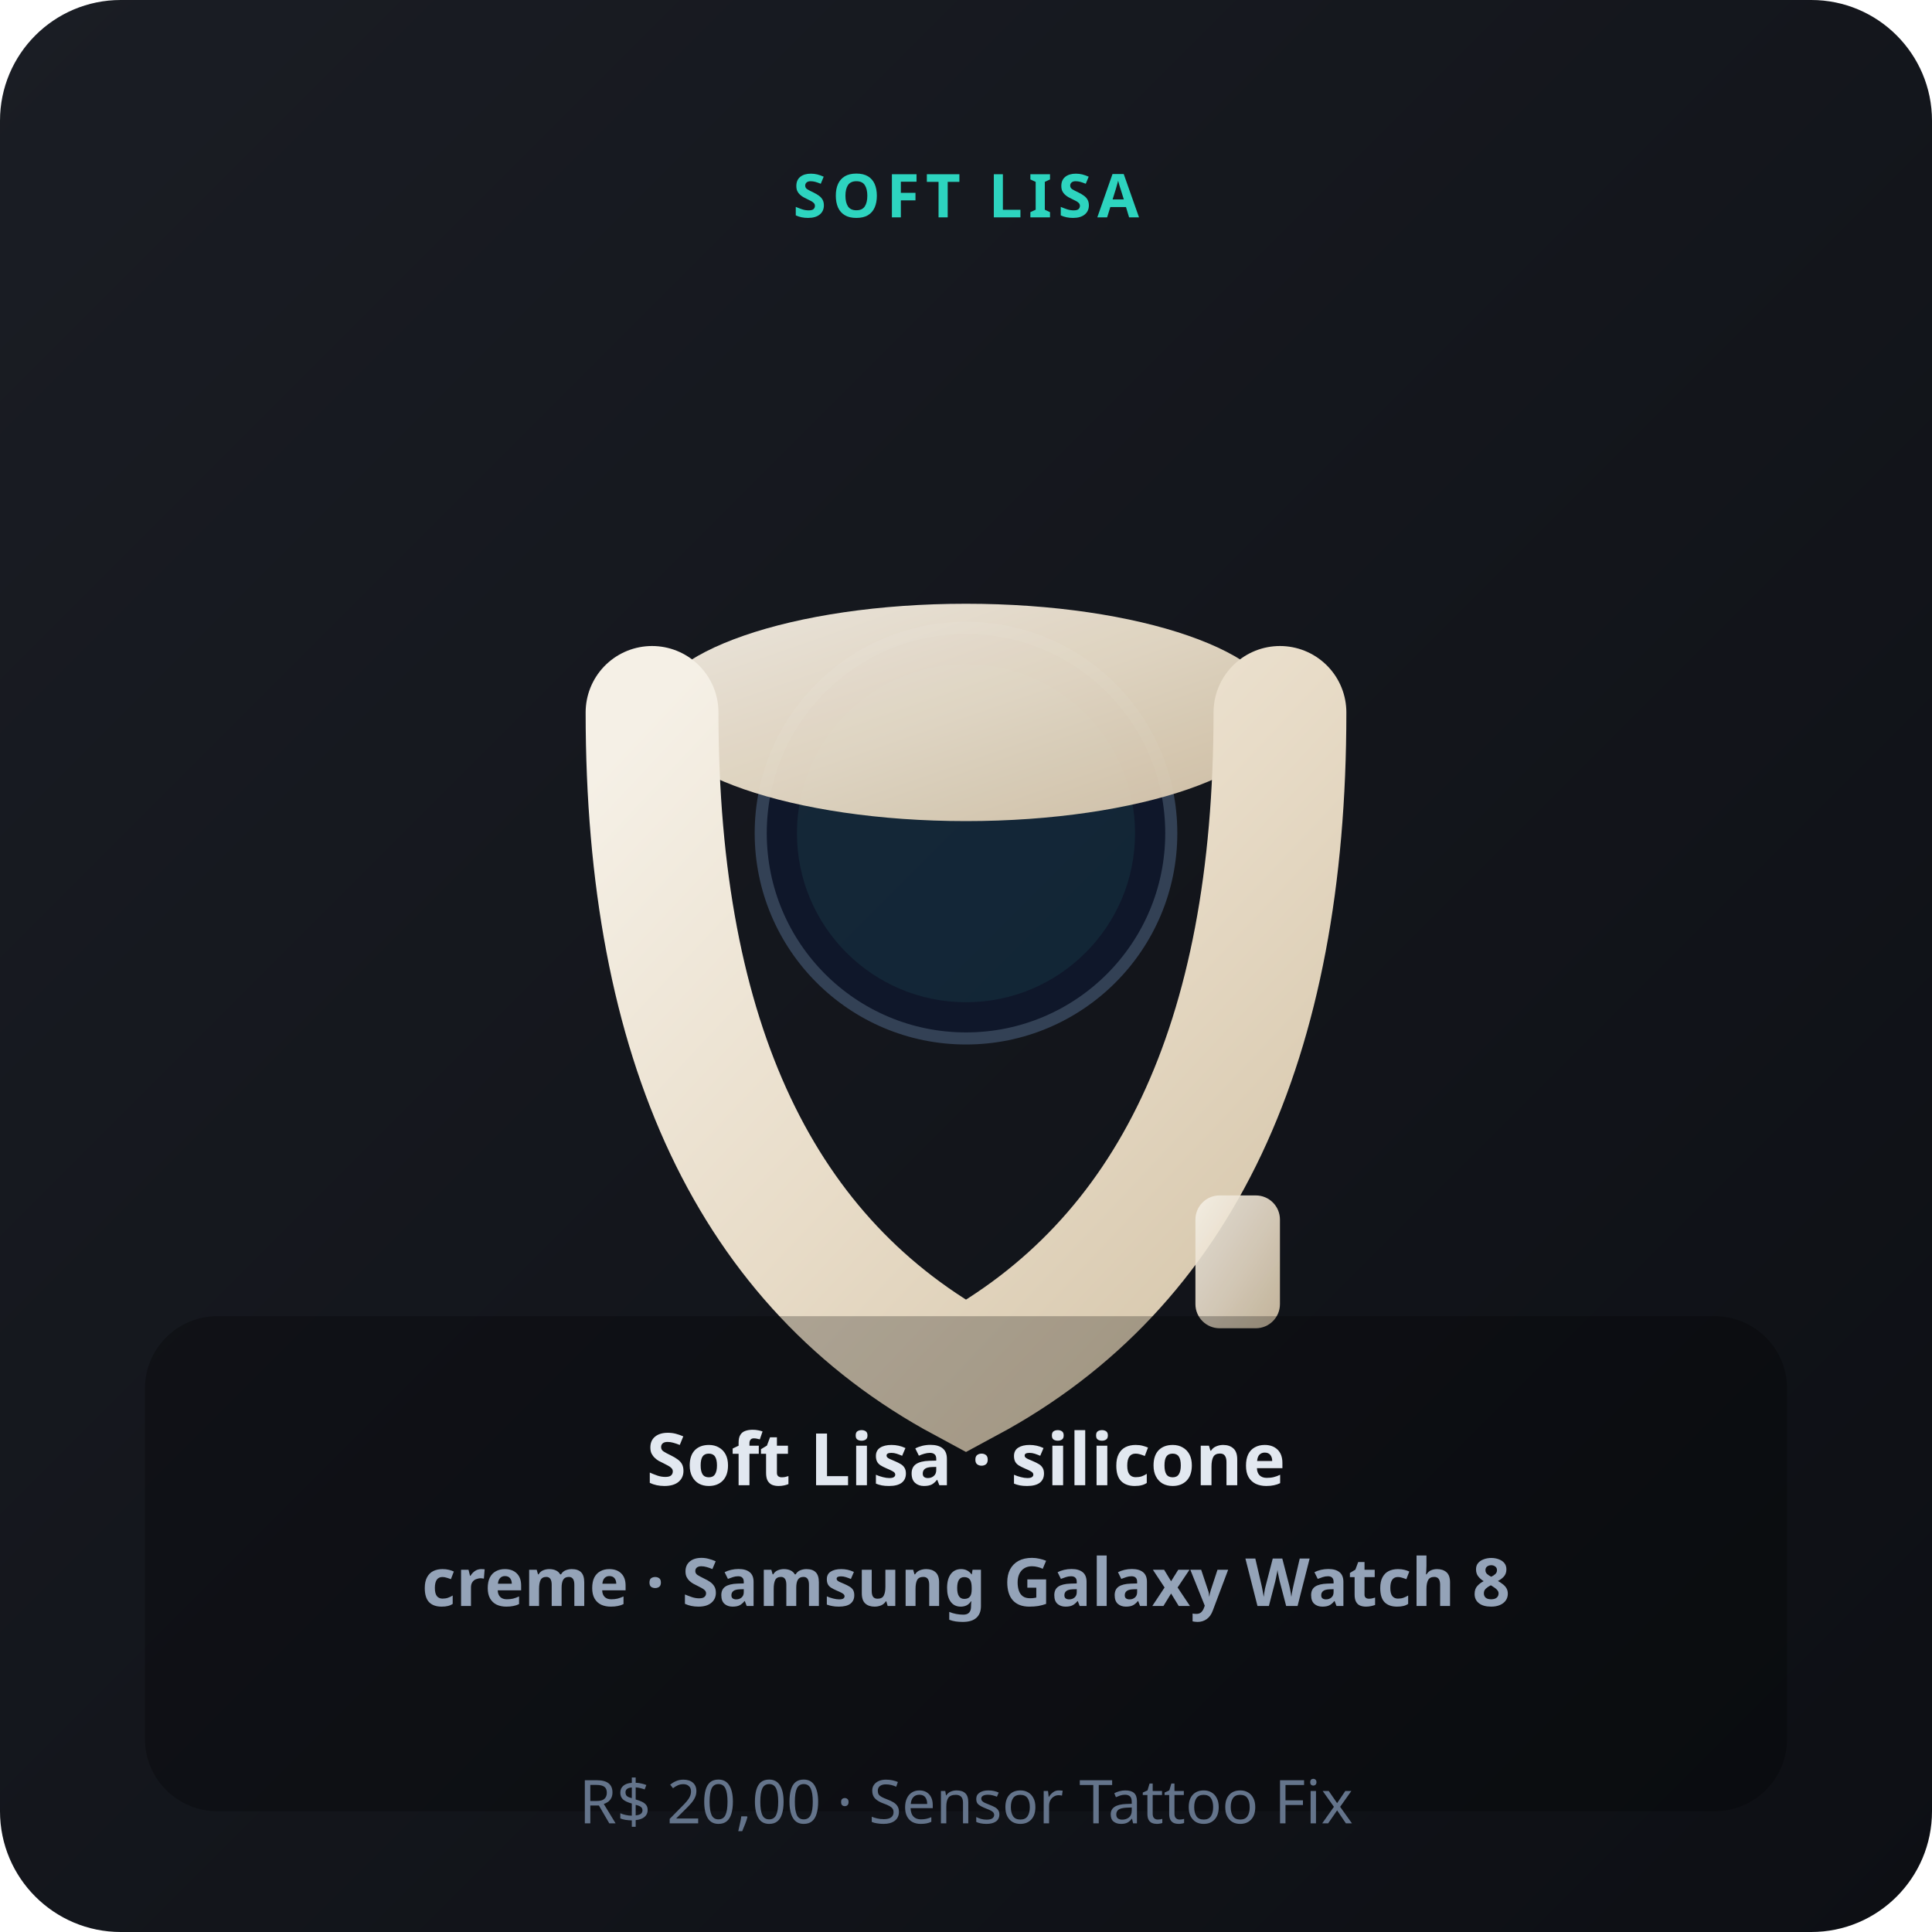
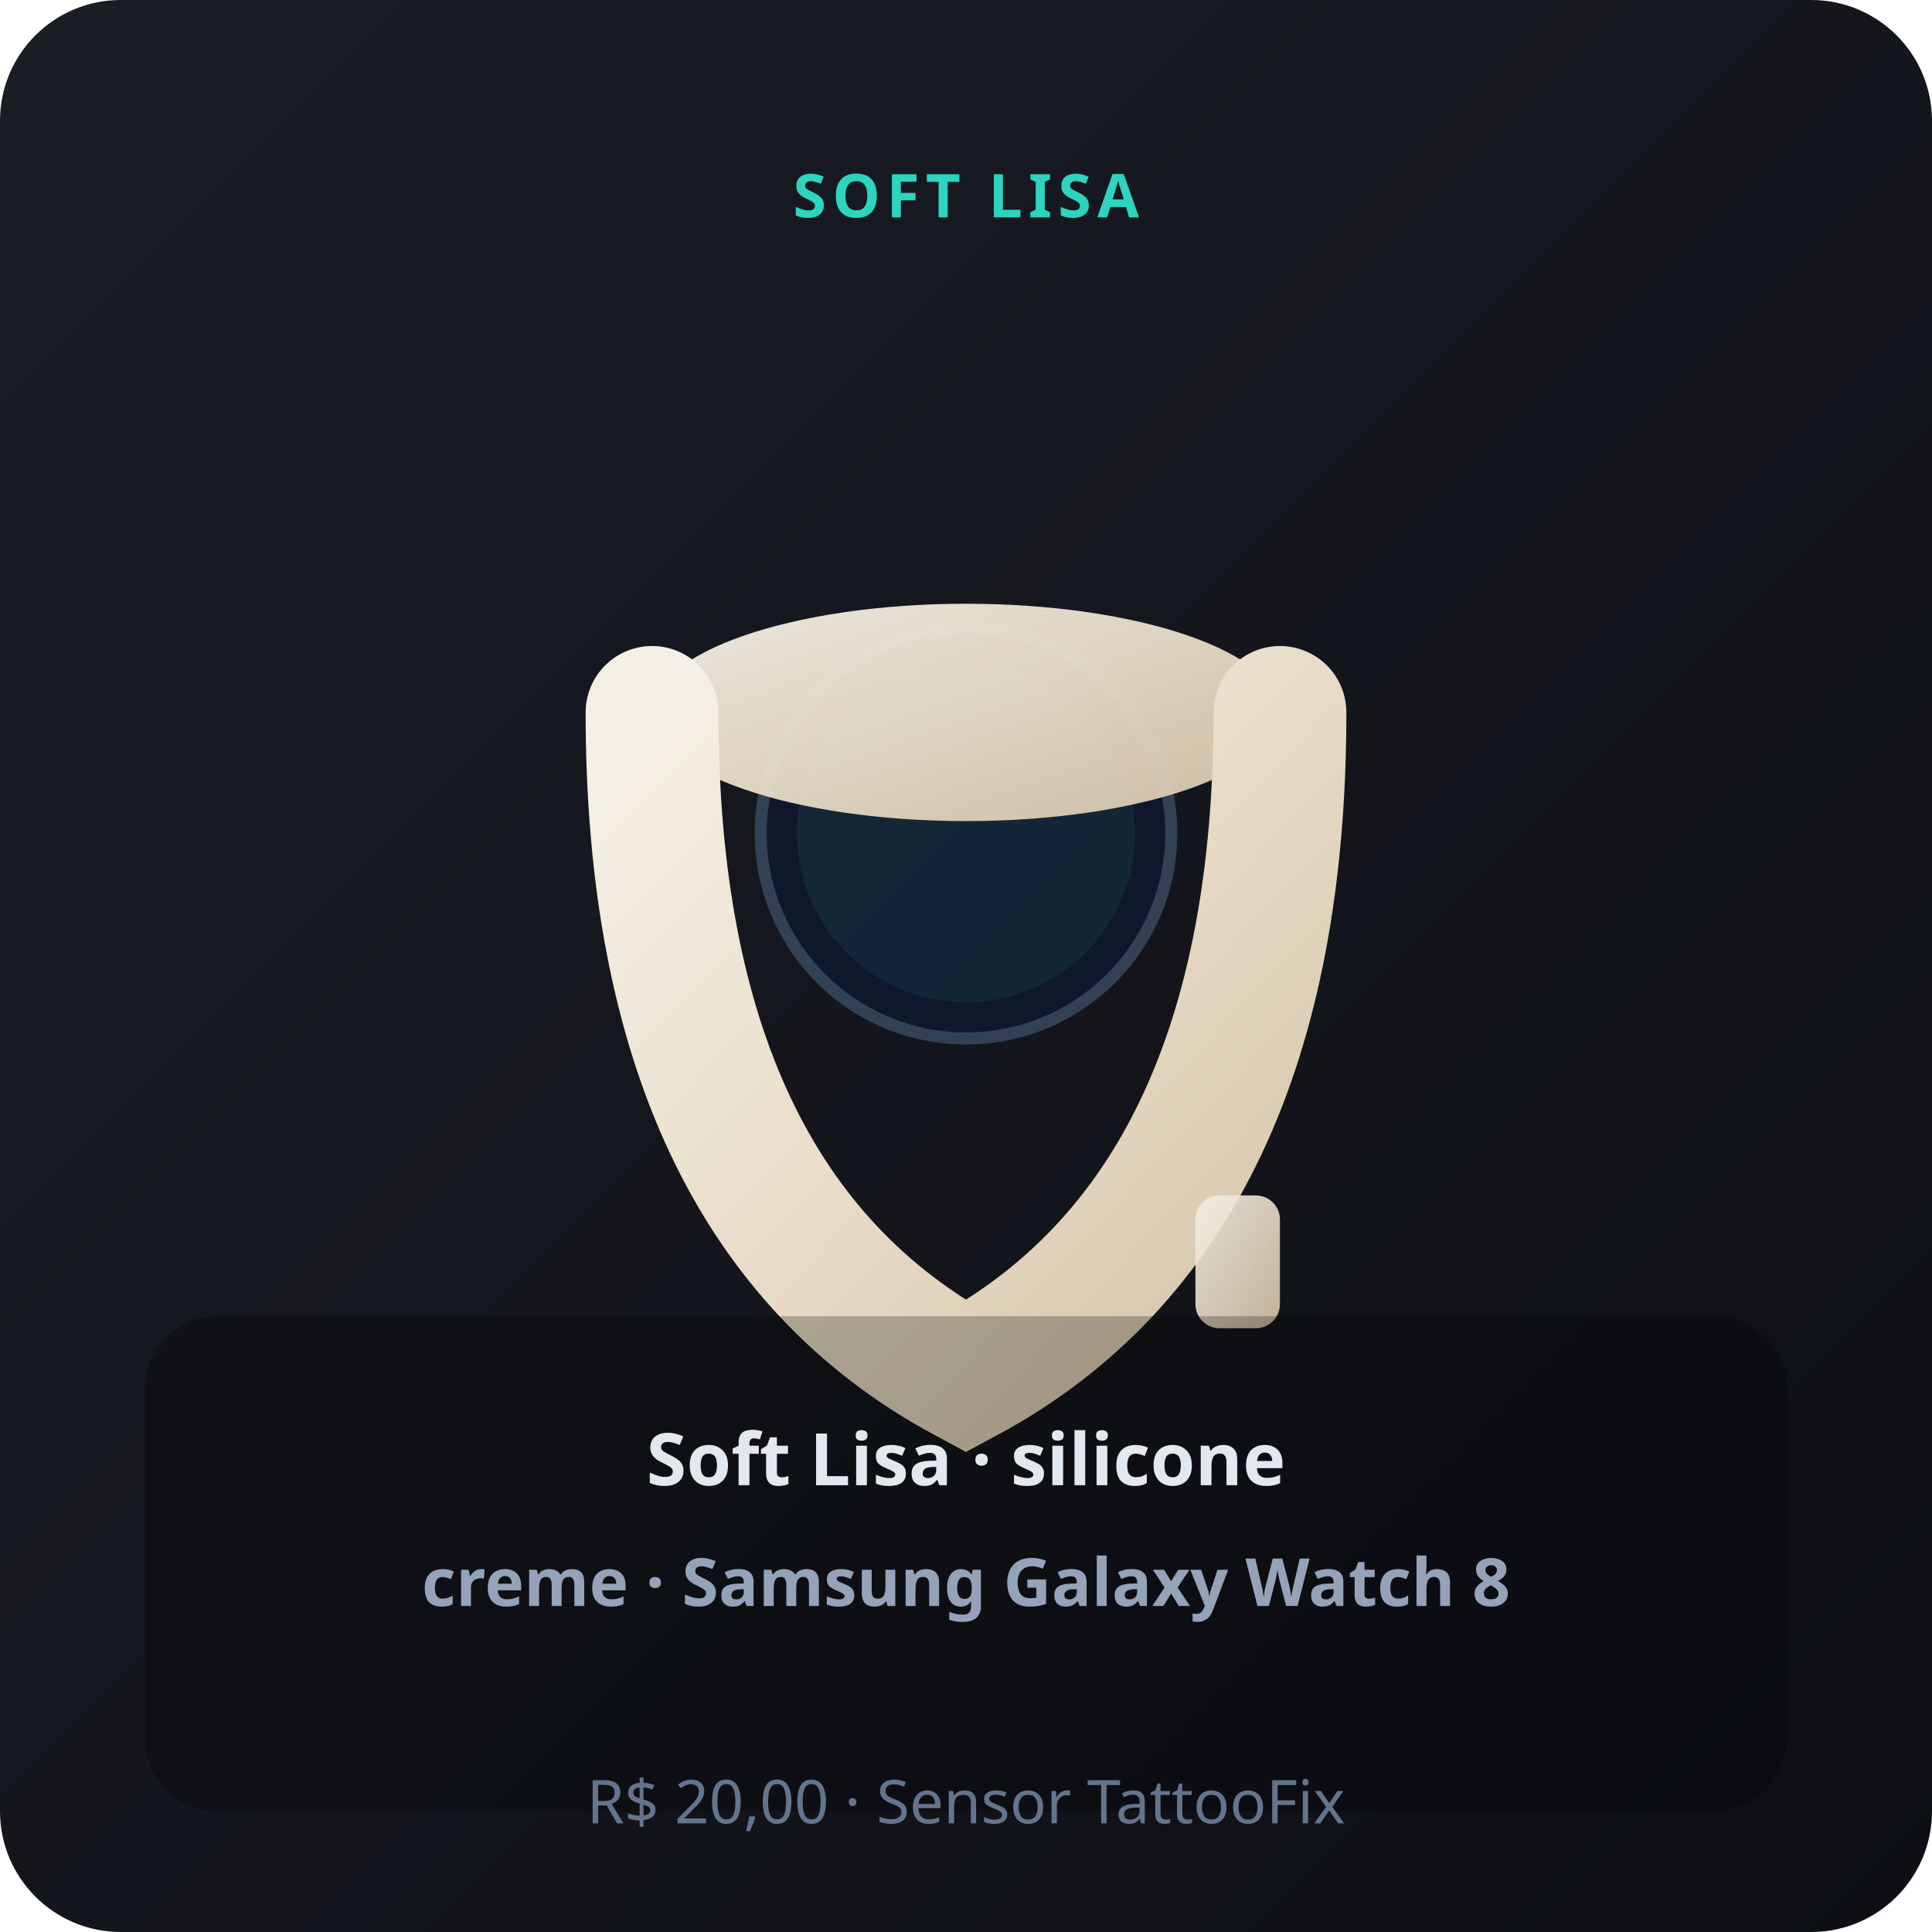
<svg xmlns="http://www.w3.org/2000/svg" viewBox="0 0 320 320" role="img" aria-label="Pulseira Sport Silicone — creme (Samsung Galaxy Watch 8)">
  <defs>
    <linearGradient id="bgpulseirasportcreme4145" x1="0%" y1="0%" x2="100%" y2="100%">
      <stop offset="0%" stop-color="#1a1d24" />
      <stop offset="100%" stop-color="#0d0f14" />
    </linearGradient>
    <linearGradient id="bandpulseirasportcreme4145" x1="0%" y1="0%" x2="100%" y2="100%">
      <stop offset="0%" stop-color="#f5f0e6" />
      <stop offset="50%" stop-color="#e8dcc8" />
      <stop offset="100%" stop-color="#d4c4a8" />
    </linearGradient>
    <linearGradient id="accentpulseirasportcreme4145" x1="0%" y1="0%" x2="100%" y2="100%">
      <stop offset="0%" stop-color="#5eead4" />
      <stop offset="100%" stop-color="#2dd4bf" />
    </linearGradient>
  </defs>
  <rect width="320" height="320" rx="20" fill="url(#bgpulseirasportcreme4145)" />
  <text x="160" y="36" text-anchor="middle" fill="#2dd4bf" font-family="system-ui,sans-serif" font-size="10" font-weight="700" letter-spacing="1">SOFT LISA</text>
  <rect x="148" y="108" width="24" height="20" rx="6" fill="#1e293b" stroke="url(#accentpulseirasportcreme4145)" stroke-width="1.5" />
  <circle cx="160" cy="138" r="34" fill="#0f172a" stroke="#334155" stroke-width="2" />
  <circle cx="160" cy="138" r="28" fill="url(#accentpulseirasportcreme4145)" opacity="0.08" />
  <ellipse cx="160" cy="118" rx="52" ry="18" fill="url(#bandpulseirasportcreme4145)" opacity="0.95" />
  <path d="M108 118 Q108 200 160 228 Q212 200 212 118" fill="none" stroke="url(#bandpulseirasportcreme4145)" stroke-width="22" stroke-linecap="round" />
  <rect x="198" y="198" width="14" height="22" rx="4" fill="url(#bandpulseirasportcreme4145)" opacity="0.9" />
  <rect x="24" y="218" width="272" height="82" rx="12" fill="#000" fill-opacity="0.25" />
  <text x="160" y="246" text-anchor="middle" fill="#e2e8f0" font-family="system-ui,sans-serif" font-size="12" font-weight="700">Soft Lisa · silicone</text>
  <text x="160" y="266" text-anchor="middle" fill="#94a3b8" font-family="system-ui,sans-serif" font-size="11" font-weight="600">creme · Samsung Galaxy Watch 8</text>
-   <text x="160" y="302" text-anchor="middle" fill="#64748b" font-family="system-ui,sans-serif" font-size="10">R$ 20,00 · Sensor Tattoo Fix</text>
+   <text x="160" y="302" text-anchor="middle" fill="#64748b" font-family="system-ui,sans-serif" font-size="10">R$ 20,00 · Sensor TattooFix</text>
</svg>
